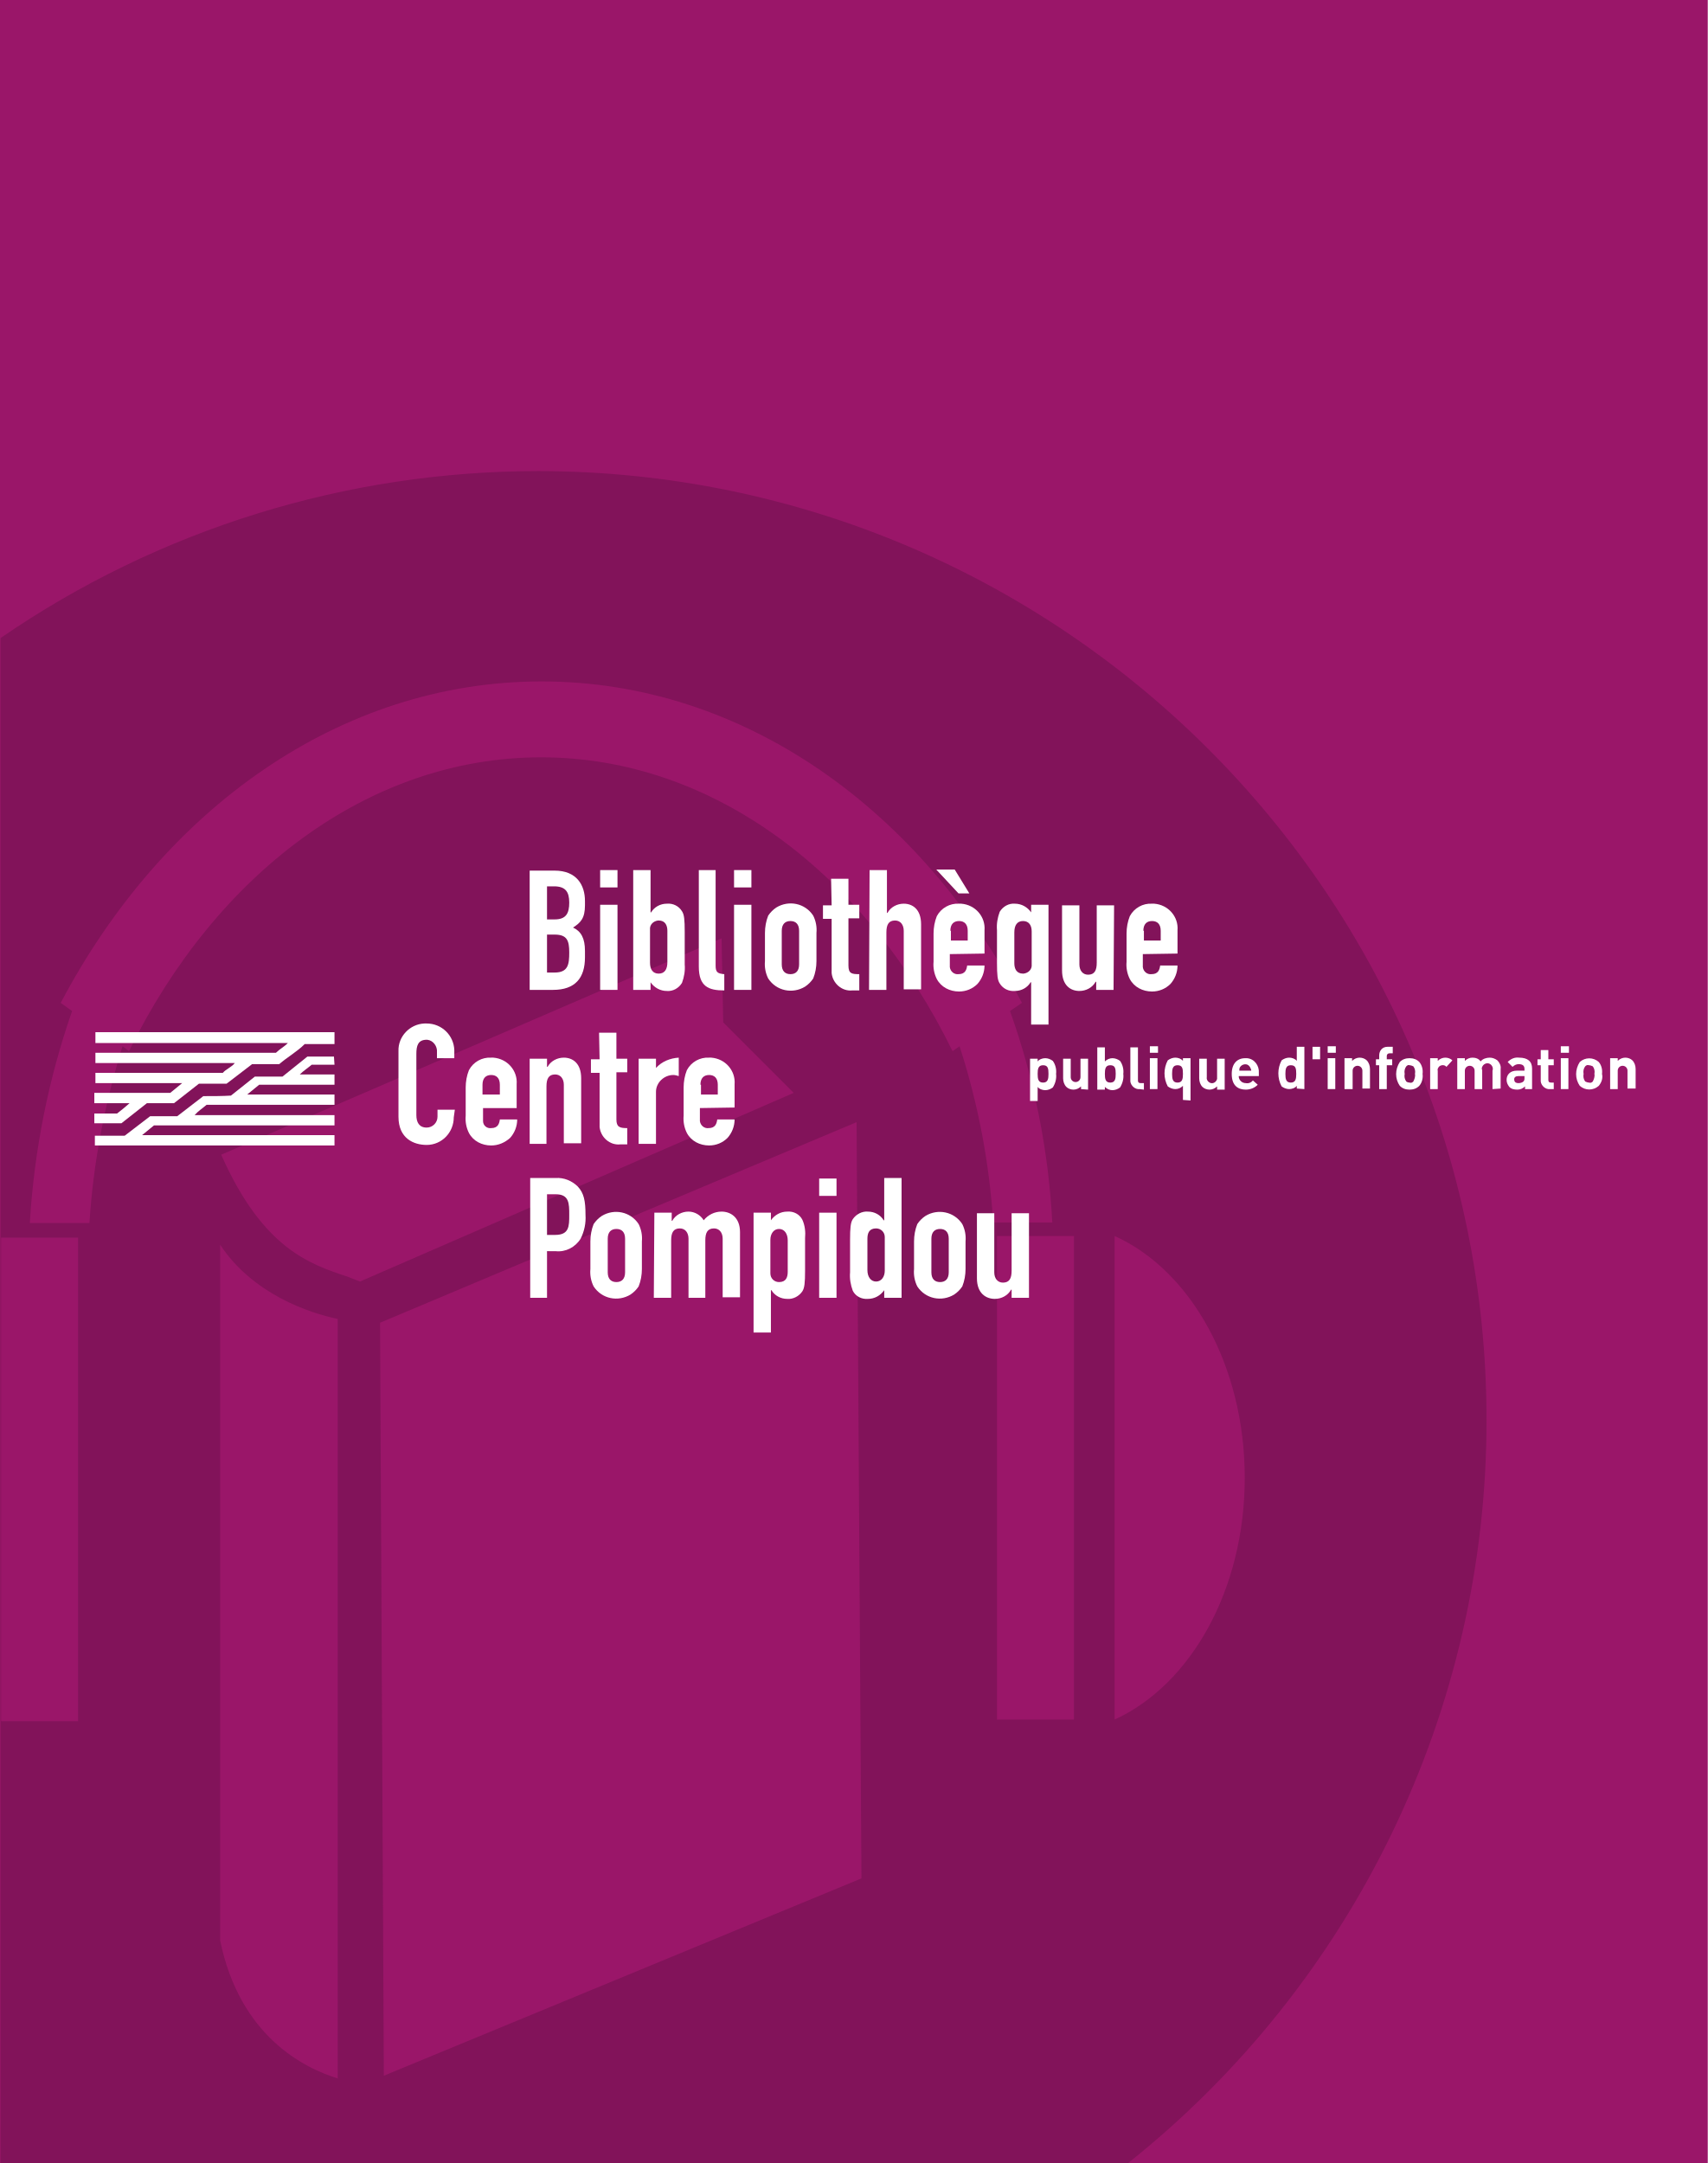
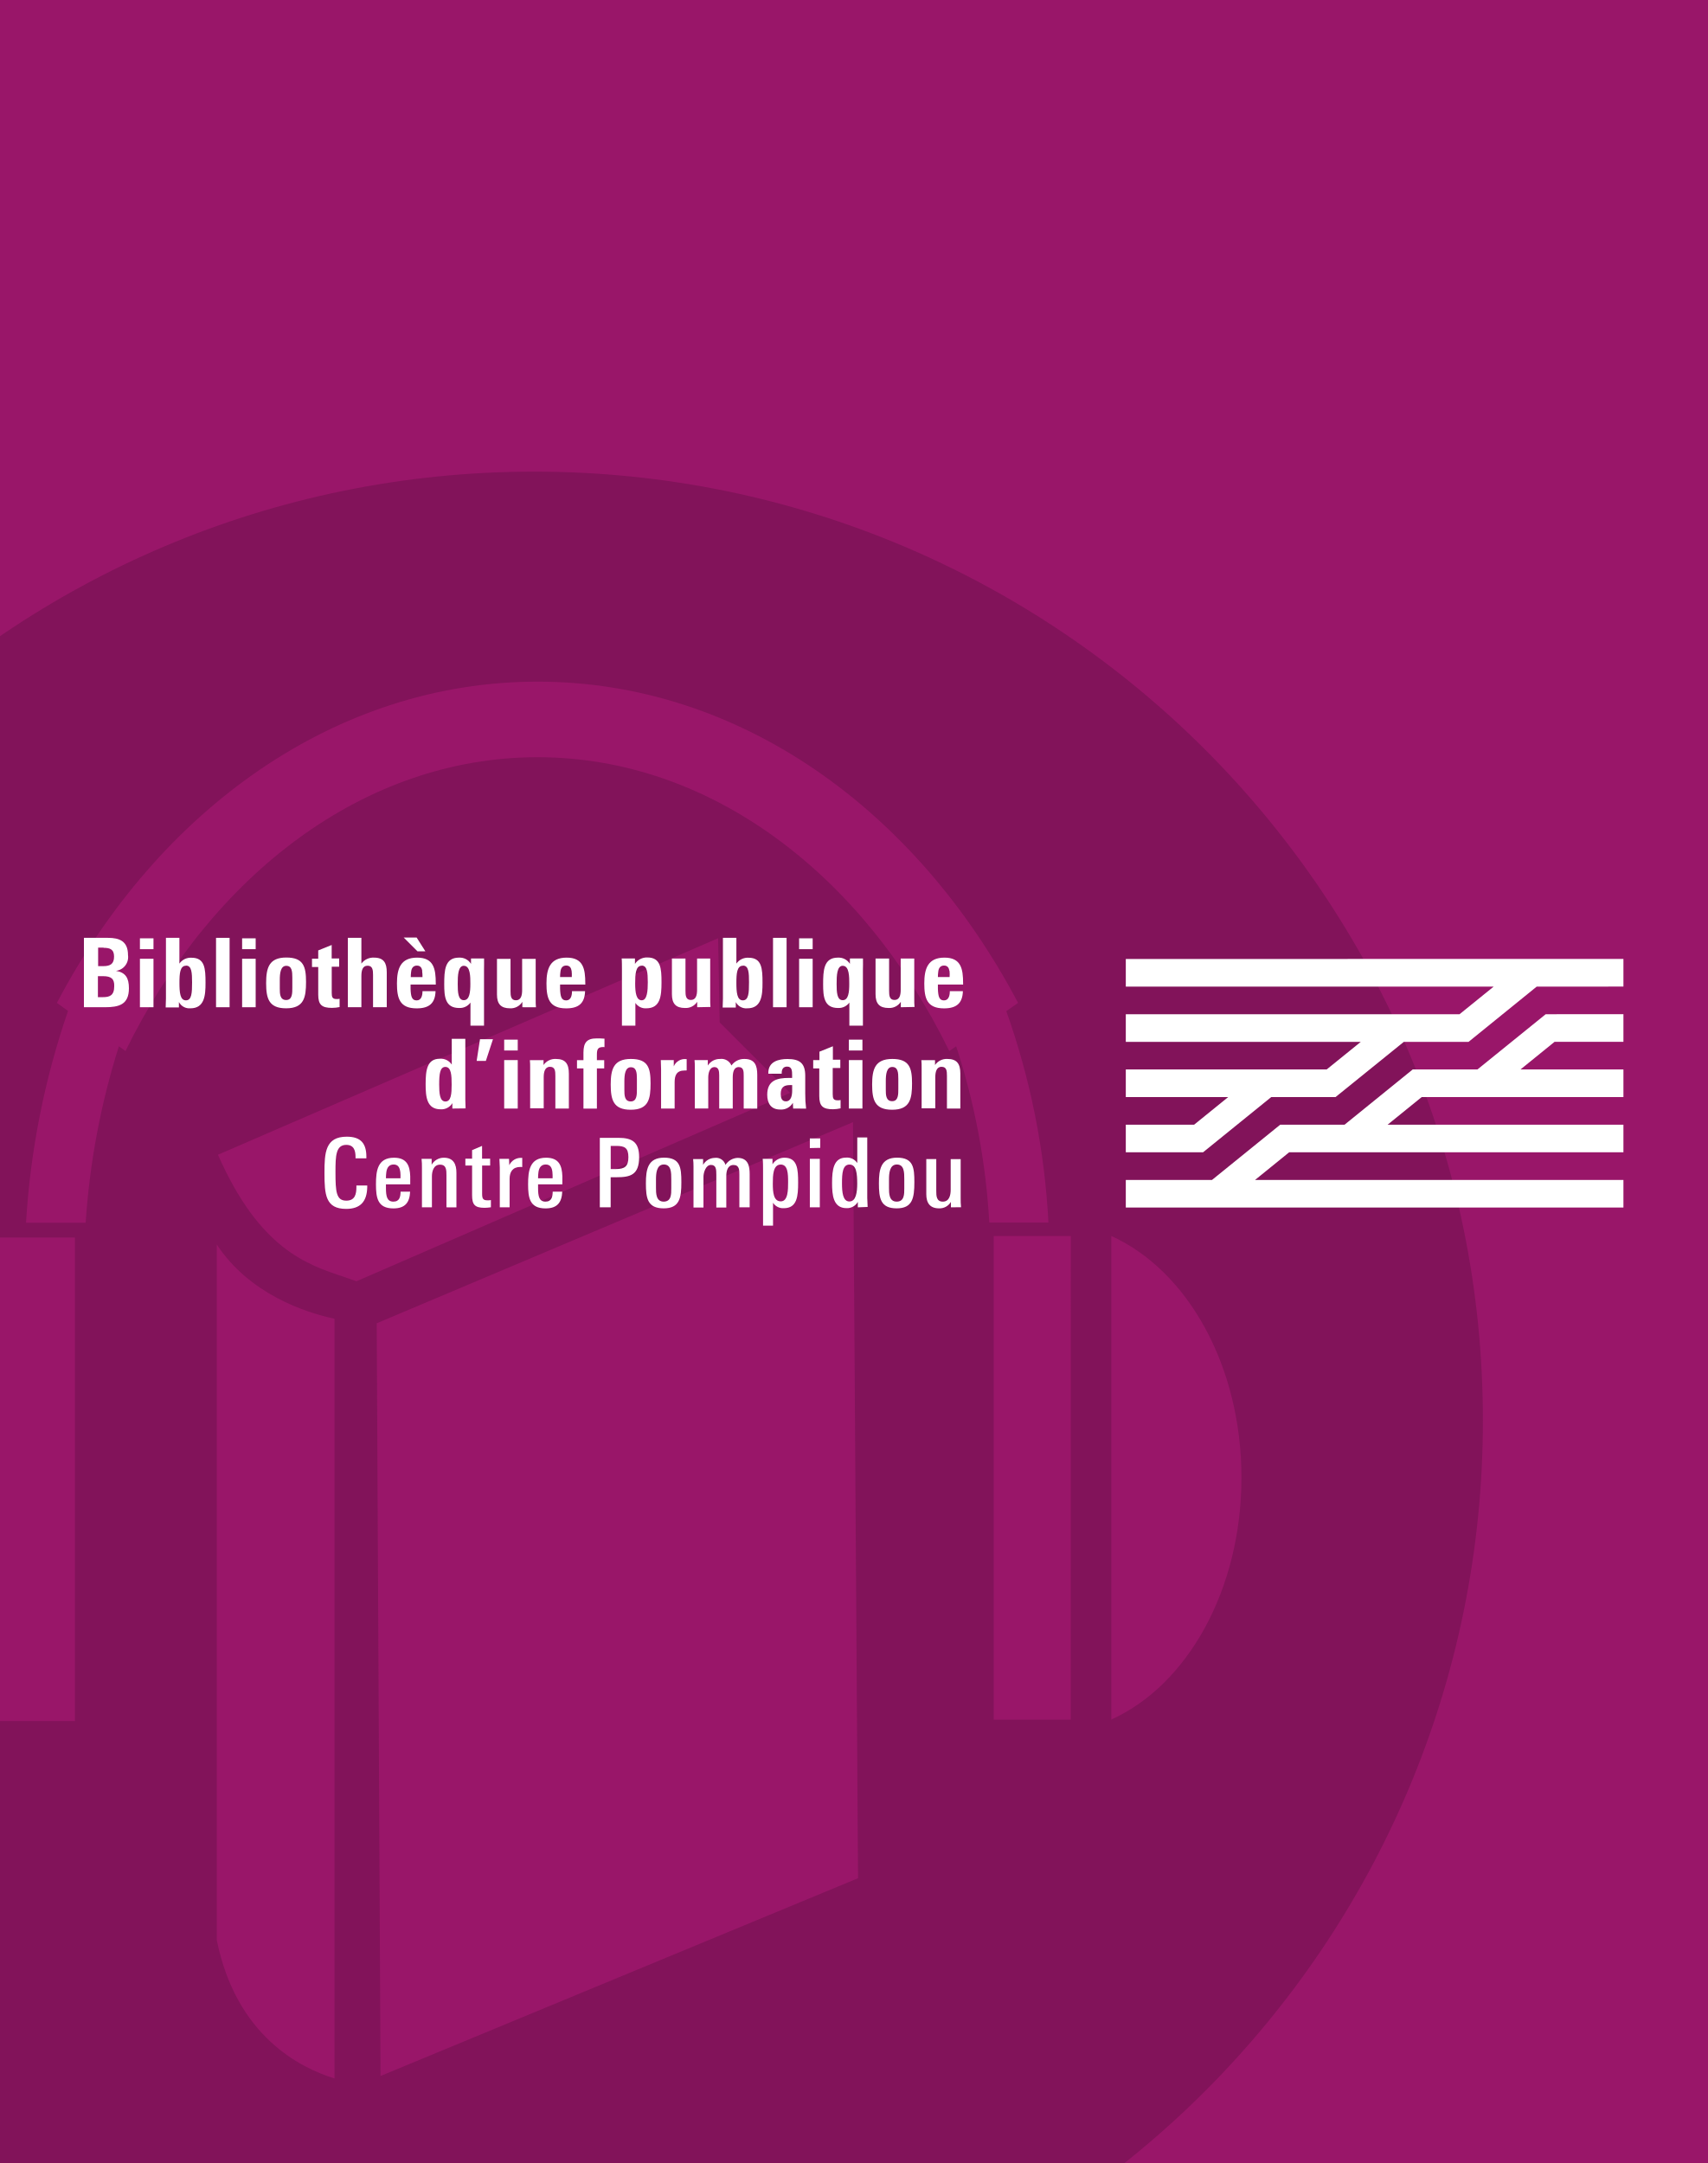
- <svg xmlns="http://www.w3.org/2000/svg" version="1.1" id="Calque_1" x="0px" y="0px" viewBox="0 0 315 399" style="enable-background:new 0 0 315 399;" xml:space="preserve">
-   <style type="text/css">
- 	.st0{fill:#9A1669;}
- 	.st1{fill:none;}
- 	.st2{fill:#82135A;}
- 	.st3{fill:#FFFFFF;}
- </style>
-   <rect y="0" class="st0" width="315" height="399" />
-   <path class="st1" d="M205.6,228v89.2c14-6.3,24-23.9,24-44.6S219.6,234.3,205.6,228z" />
-   <rect x="0.2" y="228.3" class="st1" width="14.2" height="89.2" />
-   <rect x="183.9" y="228" class="st1" width="14.2" height="89.2" />
-   <path class="st1" d="M40.6,229.6v128.3c3.6,17.7,15.5,23.6,21.7,25.5V243.2C57,242.1,46.6,238.7,40.6,229.6z" />
-   <polygon class="st1" points="70.1,244.1 70.8,382.9 158.9,346.5 158,207 " />
-   <path class="st1" d="M186.3,186.5l2.2-1.5c-18.8-35.7-51.4-59.3-88.6-59.3S29.9,149.3,11.1,185l2.1,1.4c-4.3,12.6-7,25.8-7.8,39.1  h11c0.7-11,2.8-22,6.1-32.5l1.2,0.9c15.9-32.5,44-54.2,76-54.2s60.1,21.7,75.9,54.2l1.2-0.9c3.4,10.5,5.5,21.5,6.1,32.5H194  C193.3,212.2,190.7,199.1,186.3,186.5z" />
-   <path class="st1" d="M133.4,188.6l-0.3-15.5L40.8,213c7.7,17.4,16.3,20.2,23.3,22.5l2.3,0.8l80-34.8L133.4,188.6z" />
-   <path class="st2" d="M274.2,262c0-96.6-78.3-175-174.9-175.1c-35.4,0-70,10.7-99.2,30.8V399h208C249.8,365.8,274.2,315.4,274.2,262z   M14.5,317.5H0.2v-89.2h14.2V317.5z M62.3,383.4c-6.2-1.9-18.1-7.8-21.7-25.5V229.6c6,9.1,16.4,12.6,21.7,13.7V383.4z M64.1,235.5  c-6.9-2.3-15.6-5.1-23.3-22.5l92.3-39.9l0.3,15.5l13,13l-80,34.8L64.1,235.5z M70.8,382.9l-0.7-138.9L158,207l0.9,139.5L70.8,382.9z   M177,193l-1.3,0.9c-15.9-32.5-44-54.2-75.9-54.2s-60.1,21.7-76,54.2l-1.2-0.9c-3.3,10.6-5.4,21.5-6.1,32.6h-11  c0.8-13.3,3.4-26.5,7.8-39.1l-2.1-1.5c18.8-35.7,51.5-59.3,88.7-59.3s69.9,23.6,88.6,59.3l-2.2,1.5c4.5,12.6,7.1,25.7,7.8,39h-10.9  C182.5,214.5,180.4,203.5,177,193z M198.1,317.2h-14.2V228h14.2L198.1,317.2z M205.6,317.2V228c14,6.3,24,23.9,24,44.6  S219.6,310.8,205.6,317.2L205.6,317.2z" />
-   <path class="st3" d="M61.7,192.6h-5.5c-1.4,1.4-3.2,2.4-4.7,3.7h-5l-4.7,3.6h-5.1l-4.6,3.6h-5l-4.7,3.7h-5v-1.8h4.2  c0.8-0.6,1.5-1.2,2.3-1.9h-6.5v-1.9h14l2.2-1.8H17.6v-1.9h23.5c0.6-0.7,1.7-1.1,2.2-1.8H17.6v-1.9h33.3c0.7-0.7,1.4-1,2.2-1.8H17.6  v-2h44.1V192.6z" />
-   <path class="st3" d="M61.7,196.4h-4.2c-0.7,0.6-1.5,1.1-2.2,1.8h6.4v1.9H47.8l-2.2,1.8h16.1v1.9H38.1c-0.8,0.7-1.5,1.1-2.2,1.9h25.8  v1.9H28.4l-2.2,1.8h35.5v1.9H17.5v-1.8H23l4.7-3.6h5c1.7-1.3,3.1-2.4,4.8-3.7c1.7,0,3.6,0,5.1-0.1l4.4-3.5h5.1l4.6-3.7h4.9  L61.7,196.4z" />
-   <path class="st3" d="M83.7,206.1c0,2.8-2.2,5.1-5,5.1c-2.4,0-5.2-1.2-5.2-5.2v-12.1c-0.1-2.7,2.1-5,4.8-5.1c0.1,0,0.2,0,0.4,0  c2.8,0,5,2.2,5.1,4.9c0,0.1,0,0.2,0,0.3v1.2h-3.2v-1.1c0.1-1.1-0.7-2.2-1.8-2.3c0,0-0.1,0-0.1,0c-1.6,0-1.9,1.1-1.9,2.6v11.3  c0,1.3,0.5,2.3,1.9,2.3c1.1,0,2-0.9,2-2c0-0.1,0-0.2,0-0.2v-1.1h3.2L83.7,206.1z" />
-   <path class="st3" d="M89,200.1c0-1.2,0.6-1.8,1.6-1.8s1.6,0.6,1.6,1.8v1.8H89V200.1z M95.3,204.3V200c0.2-2.5-1.7-4.7-4.3-4.9  c-0.1,0-0.3,0-0.4,0c-1.7-0.1-3.3,0.8-4.1,2.3c-0.4,1-0.6,2.1-0.6,3.2v5.2c-0.1,1.1,0.1,2.2,0.6,3.2c0.8,1.5,2.4,2.3,4.1,2.3  c1.3,0,2.5-0.5,3.5-1.4c0.8-0.9,1.3-2.1,1.3-3.4h-3.2c-0.1,0.7-0.3,1.6-1.6,1.6c-0.8,0.1-1.5-0.5-1.5-1.3c0-0.1,0-0.2,0-0.3v-2.1  H95.3z" />
-   <path class="st3" d="M97.7,195.3h3.2v1.5h0.1c0.6-1.1,1.8-1.7,3-1.7c1.6,0,3.2,1,3.2,3.8v12H104v-10.8c0-1.1-0.6-1.9-1.6-1.9  c-1.2,0-1.6,0.8-1.6,2.2V211h-3.1V195.3z" />
-   <path class="st3" d="M110.5,190.5h3.2v4.8h2v2.5h-2v8.7c0,1.4,0.6,1.6,2,1.6v3h-1.3c-1.9,0.2-3.6-1.3-3.8-3.2c0-0.2,0-0.3,0-0.5  v-9.5H109v-2.5h1.6L110.5,190.5z" />
-   <path class="st3" d="M117.8,195.3h3.2v1.7c1.1-1.2,2.6-1.8,4.2-1.9v3.4c-0.3-0.1-0.7-0.2-1-0.2c-1.7,0-3.2,1.4-3.2,3.1  c0,0.1,0,0.2,0,0.3v9.3h-3.2L117.8,195.3z" />
-   <path class="st3" d="M129.2,200.1c0-1.2,0.6-1.8,1.6-1.8s1.6,0.6,1.6,1.8v1.8h-3.1V200.1z M135.5,204.3V200c0.2-2.5-1.7-4.7-4.3-4.9  c-0.1,0-0.3,0-0.4,0c-1.7-0.1-3.3,0.8-4.1,2.3c-0.4,1-0.6,2.1-0.6,3.2v5.2c-0.1,1.1,0.1,2.2,0.6,3.2c0.8,1.5,2.4,2.3,4.1,2.3  c1.3,0,2.5-0.5,3.4-1.4c0.8-0.9,1.3-2.1,1.3-3.4h-3.2c-0.1,0.7-0.3,1.6-1.6,1.6c-0.8,0.1-1.5-0.5-1.6-1.3c0-0.1,0-0.2,0-0.3v-2.1  L135.5,204.3z" />
-   <path class="st3" d="M100.9,220.3h1.6c2.5,0,2.5,1.7,2.5,3.8s0,3.7-2.6,3.7h-1.5L100.9,220.3z M97.7,239.4h3.2v-8.6h1.6  c1.8,0.2,3.6-0.7,4.6-2.3c0.7-1.4,1-2.9,0.9-4.4c0-2.6-0.3-4-1.4-5.2c-1.1-1.1-2.6-1.7-4.1-1.6h-4.7V239.4z" />
-   <path class="st3" d="M112.1,228.5c0-1.2,0.6-1.8,1.6-1.8s1.6,0.6,1.6,1.8v6.2c0,1.2-0.6,1.8-1.6,1.8s-1.6-0.6-1.6-1.8V228.5z   M108.9,234.1c-0.1,1.1,0.1,2.2,0.6,3.2c1.5,2.3,4.5,2.9,6.8,1.5c0.6-0.4,1.1-0.9,1.5-1.5c0.4-1,0.6-2.1,0.6-3.2V229  c0.1-1.1-0.1-2.2-0.6-3.2c-1.5-2.3-4.5-2.9-6.8-1.5c-0.6,0.4-1.1,0.9-1.5,1.5c-0.4,1-0.6,2.1-0.6,3.2V234.1z" />
-   <path class="st3" d="M120.7,223.7h3.2v1.5h0.1c0.6-1.1,1.8-1.7,3-1.7c1.1,0,2.2,0.6,2.8,1.6c0.8-1,2-1.6,3.3-1.6  c1.6,0,3.4,1,3.4,3.8v12h-3.2v-10.8c0-1.1-0.6-1.9-1.6-1.9c-1.2,0-1.6,0.8-1.6,2.2v10.6H127v-10.9c0-1.1-0.6-1.9-1.6-1.9  c-1.2,0-1.6,0.8-1.6,2.2v10.6h-3.2L120.7,223.7z" />
-   <path class="st3" d="M145.3,234.6c0,1-0.3,1.9-1.6,1.9c-0.9,0-1.6-0.7-1.6-1.6c0,0,0-0.1,0-0.1v-6.1c0-1.1,0.6-2,1.6-2  s1.6,0.9,1.6,2.1V234.6z M139,245.8h3.2V238h0.1c0.6,1,1.7,1.6,2.9,1.6c1.1,0.1,2.2-0.5,2.8-1.4c0.4-0.6,0.5-1.6,0.5-3.8v-6  c0.1-1.1,0-2.3-0.5-3.4c-0.5-1-1.6-1.6-2.8-1.5c-1.2,0-2.3,0.6-3,1.6v-1.4H139L139,245.8z" />
-   <path class="st3" d="M151.1,223.7h3.2v15.7h-3.2V223.7z M151.1,217.4h3.2v3.2h-3.2V217.4z" />
-   <path class="st3" d="M160,228.5c0-1,0.3-1.9,1.6-1.9c0.9,0,1.6,0.7,1.6,1.6c0,0,0,0.1,0,0.1v6.1c0,1.1-0.6,2-1.6,2s-1.6-0.9-1.6-2.1  V228.5z M163.1,239.4h3.2v-22.1h-3.2v7.8h-0.1c-0.6-1-1.7-1.6-2.9-1.6c-1.1-0.1-2.2,0.5-2.8,1.4c-0.4,0.6-0.5,1.6-0.5,3.8v6  c-0.1,1.2,0.1,2.3,0.5,3.4c0.5,1,1.6,1.6,2.8,1.5c1.2,0,2.3-0.6,3-1.6L163.1,239.4z" />
-   <path class="st3" d="M171.8,228.5c0-1.2,0.6-1.8,1.6-1.8s1.6,0.6,1.6,1.8v6.2c0,1.2-0.6,1.8-1.6,1.8s-1.6-0.6-1.6-1.8V228.5z   M168.6,234.1c-0.1,1.1,0.1,2.2,0.6,3.2c1.5,2.3,4.5,2.9,6.8,1.5c0.6-0.4,1.1-0.9,1.5-1.5c0.4-1,0.6-2.1,0.6-3.2V229  c0.1-1.1-0.1-2.2-0.6-3.2c-1.5-2.3-4.5-2.9-6.8-1.5c-0.6,0.4-1.1,0.9-1.5,1.5c-0.4,1-0.6,2.1-0.6,3.2V234.1z" />
-   <path class="st3" d="M189.8,239.4h-3.2v-1.5h-0.1c-0.6,1.1-1.8,1.7-3,1.7c-1.6,0-3.3-1-3.3-3.8v-12h3.2v10.9c0,1.1,0.6,1.9,1.6,1.9  c1.2,0,1.6-0.8,1.6-2.2v-10.6h3.2L189.8,239.4z" />
-   <path class="st3" d="M100.9,172.4h1.4c2.3,0,2.7,1.1,2.7,3.3s-0.2,3.7-2.7,3.7h-1.4V172.4z M97.7,182.6h4.3c4.1,0,5.9-2.2,5.9-6  v-1.2c0-2.3-0.7-3.6-2.2-4.3c1.4-0.9,2.2-1.7,2.2-4.1v-0.8c0-2.9-1.5-5.6-5.6-5.6h-4.6V182.6z M100.9,163.5h1.3c2.1,0,2.8,1,2.8,3  s-0.6,3.1-2.7,3.1h-1.4L100.9,163.5z" />
-   <path class="st3" d="M110.7,166.9h3.2v15.7h-3.2V166.9z M110.7,160.5h3.2v3.2h-3.2V160.5z" />
-   <path class="st3" d="M123.1,177.5c0,1.3-0.5,2.1-1.6,2.1s-1.6-0.8-1.6-2v-6.1c-0.1-0.9,0.6-1.6,1.5-1.7c0,0,0.1,0,0.1,0  c1.2,0,1.6,0.9,1.6,1.9V177.5z M116.8,182.6h3.2v-1.4c0.7,1,1.8,1.6,3,1.6c1.1,0.1,2.2-0.5,2.8-1.5c0.4-1.1,0.6-2.2,0.5-3.4v-6  c0-2.3-0.1-3.2-0.5-3.8c-0.6-1-1.7-1.5-2.8-1.4c-1.2,0-2.3,0.6-2.9,1.6H120v-7.8h-3.2L116.8,182.6z" />
-   <path class="st3" d="M128.9,160.5h3.1v17.6c0,1.2,0.3,1.5,1.6,1.6v3c-2.9,0-4.7-0.7-4.7-4.4L128.9,160.5z" />
-   <path class="st3" d="M135.4,166.9h3.2v15.7h-3.2V166.9z M135.4,160.5h3.2v3.2h-3.2V160.5z" />
-   <path class="st3" d="M144.2,171.7c0-1.2,0.6-1.8,1.6-1.8s1.6,0.6,1.6,1.8v6.2c0,1.2-0.6,1.8-1.6,1.8s-1.6-0.6-1.6-1.8V171.7z   M141.1,177.3c-0.1,1.1,0.1,2.2,0.6,3.2c1.5,2.3,4.5,2.9,6.8,1.5c0.6-0.4,1.1-0.9,1.5-1.5c0.4-1,0.6-2.1,0.6-3.2v-5.2  c0.1-1.1-0.1-2.2-0.6-3.2c-1.5-2.3-4.5-2.9-6.8-1.5c-0.6,0.4-1.1,0.9-1.5,1.5c-0.4,1-0.6,2.1-0.6,3.2V177.3z" />
-   <path class="st3" d="M153.3,162.1h3.2v4.8h2v2.5h-2v8.7c0,1.5,0.6,1.6,2,1.6v3h-1.3c-1.9,0.2-3.6-1.3-3.8-3.2c0-0.2,0-0.3,0-0.5  v-9.5h-1.6v-2.5h1.6L153.3,162.1z" />
-   <path class="st3" d="M160.4,160.5h3.2v7.9h0.1c0.6-1.1,1.8-1.7,3-1.7c1.6,0,3.2,1,3.2,3.8v12h-3.2v-10.8c0-1.1-0.6-1.9-1.6-1.9  c-1.2,0-1.6,0.8-1.6,2.2v10.6h-3.2L160.4,160.5z" />
-   <path class="st3" d="M175.3,171.7c0-1.2,0.6-1.8,1.6-1.8s1.6,0.6,1.6,1.8v1.8h-3.1V171.7z M176.1,160.4h-3.4l4.1,4.4h2L176.1,160.4z   M181.6,175.9v-4.3c0.2-2.5-1.7-4.7-4.3-4.9c-0.1,0-0.3,0-0.4,0c-1.7-0.1-3.3,0.8-4.1,2.3c-0.4,1-0.6,2.1-0.6,3.2v5.2  c-0.1,1.1,0.1,2.2,0.6,3.2c0.8,1.5,2.4,2.3,4.1,2.3c1.3,0,2.5-0.5,3.4-1.4c0.8-0.9,1.3-2.1,1.3-3.4h-3.2c-0.1,0.7-0.3,1.6-1.6,1.6  c-0.8,0.1-1.5-0.5-1.6-1.3c0-0.1,0-0.2,0-0.3v-2.1L181.6,175.9z" />
-   <path class="st3" d="M187.1,172c0-1.3,0.5-2.1,1.6-2.1s1.6,0.8,1.6,1.9v6.1c0.1,0.9-0.6,1.6-1.5,1.7c0,0-0.1,0-0.1,0  c-1.2,0-1.6-0.9-1.6-1.9V172z M190.2,189h3.2v-22.1h-3.2v1.4c-0.7-1-1.8-1.6-3-1.6c-1.1-0.1-2.2,0.5-2.8,1.5  c-0.4,1.1-0.6,2.2-0.5,3.4v6c0,2.3,0.1,3.2,0.5,3.8c0.6,1,1.7,1.5,2.8,1.4c1.2,0,2.3-0.6,2.9-1.6h0.1L190.2,189z" />
-   <path class="st3" d="M205.4,182.6h-3.2v-1.5h-0.1c-0.6,1.1-1.8,1.7-3,1.7c-1.6,0-3.2-1-3.2-3.8v-12h3.2v10.9c0,1.1,0.6,1.9,1.6,1.9  c1.2,0,1.6-0.8,1.6-2.2v-10.6h3.2L205.4,182.6z" />
-   <path class="st3" d="M210.9,171.7c0-1.2,0.6-1.8,1.6-1.8s1.6,0.6,1.6,1.8v1.8h-3.1V171.7z M217.2,175.9v-4.3  c0.2-2.5-1.7-4.7-4.3-4.9c-0.1,0-0.3,0-0.4,0c-1.7-0.1-3.3,0.8-4.1,2.3c-0.4,1-0.6,2.1-0.6,3.2v5.2c-0.1,1.1,0.1,2.2,0.6,3.2  c0.8,1.5,2.4,2.3,4.1,2.3c1.3,0,2.5-0.5,3.4-1.4c0.8-0.9,1.3-2.1,1.3-3.4H214c-0.1,0.7-0.3,1.6-1.6,1.6c-0.8,0.1-1.5-0.5-1.6-1.3  c0-0.1,0-0.2,0-0.3v-2.1L217.2,175.9z" />
-   <path class="st3" d="M193.4,198.1c0,0.9-0.1,1.6-1,1.6s-1-0.7-1-1.6s0.1-1.6,1-1.6S193.4,197.1,193.4,198.1z M194.8,198.1  c0.1-0.8-0.1-1.7-0.6-2.4c-0.4-0.3-0.9-0.5-1.4-0.5c-0.5,0-1.1,0.2-1.4,0.6v-0.5H190v7.8h1.4v-2.6c0.3,0.4,0.9,0.6,1.4,0.6  c0.5,0,1-0.2,1.4-0.5C194.7,199.8,194.9,198.9,194.8,198.1z" />
-   <path class="st3" d="M199.4,200.9v-0.5c-0.4,0.4-0.9,0.6-1.4,0.6c-0.5,0-1-0.2-1.3-0.5c-0.4-0.4-0.6-1-0.6-1.6v-3.6h1.4v3.4  c0,0.5,0.4,0.9,0.9,0.9s0.9-0.4,0.9-0.9v-3.4h1.4v5.7L199.4,200.9z" />
-   <path class="st3" d="M205.8,198.1c0,0.9-0.1,1.6-1,1.6s-1-0.7-1-1.6s0.1-1.6,1-1.6S205.8,197.1,205.8,198.1z M207.2,198.1  c0.1-0.8-0.1-1.7-0.6-2.4c-0.4-0.3-0.9-0.5-1.4-0.5c-0.5,0-1,0.2-1.4,0.6v-2.6h-1.4v7.8h1.4v-0.5c0.4,0.4,0.9,0.6,1.4,0.6  c0.5,0,1-0.2,1.4-0.5C207.1,199.8,207.3,198.9,207.2,198.1z" />
-   <path class="st3" d="M210.2,200.9c-0.8,0.1-1.6-0.6-1.7-1.4c0-0.1,0-0.1,0-0.2v-6.1h1.4v6.1c0,0.3,0.1,0.5,0.5,0.5h0.6v1.2  L210.2,200.9z" />
-   <path class="st3" d="M212.1,194.2v-1.2h1.5v1.2H212.1z M212.1,200.9v-5.7h1.4v5.7H212.1z" />
-   <path class="st3" d="M218.2,198.1c0,0.9-0.1,1.6-1,1.6s-1-0.7-1-1.6s0.1-1.6,1-1.6S218.2,197.1,218.2,198.1z M219.6,203v-7.8h-1.4  v0.5c-0.3-0.4-0.9-0.6-1.4-0.6c-0.5,0-1,0.2-1.4,0.5c-0.8,1.5-0.8,3.3,0,4.8c0.4,0.3,0.9,0.5,1.4,0.5c0.5,0,1-0.2,1.4-0.6v2.6  L219.6,203z" />
-   <path class="st3" d="M224.5,200.9v-0.5c-0.4,0.4-0.9,0.6-1.4,0.6c-0.5,0-1-0.2-1.3-0.5c-0.4-0.4-0.6-1-0.6-1.6v-3.6h1.4v3.4  c-0.1,0.5,0.3,1,0.8,1.1c0.5,0.1,1-0.3,1.1-0.8c0-0.1,0-0.2,0-0.3v-3.4h1.4v5.7H224.5z" />
-   <path class="st3" d="M230.8,197.5h-2.2c0-0.2,0-0.4,0.1-0.6c0.3-0.5,0.9-0.7,1.4-0.5c0.2,0.1,0.4,0.3,0.5,0.5  C230.7,197.1,230.8,197.3,230.8,197.5z M232.2,198.5v-0.6c0.1-1.3-0.8-2.6-2.2-2.7c-0.1,0-0.2,0-0.3,0c-1.5,0-2.5,1-2.5,2.9  c0,2.3,1.3,2.9,2.6,2.9c0.8,0,1.6-0.3,2.2-0.9l-0.9-0.8c-0.3,0.4-0.8,0.6-1.3,0.5c-0.7,0-1.2-0.5-1.3-1.1c0-0.1,0-0.1,0-0.2  L232.2,198.5z" />
-   <path class="st3" d="M239.1,198.1c0,0.9-0.1,1.6-1,1.6s-1-0.7-1-1.6s0.1-1.6,1-1.6S239.1,197.1,239.1,198.1z M240.6,200.9v-7.8h-1.4  v2.6c-0.3-0.4-0.9-0.6-1.4-0.6c-0.5,0-1,0.2-1.4,0.5c-0.8,1.5-0.8,3.3,0,4.8c0.4,0.3,0.9,0.5,1.4,0.5c0.5,0,1.1-0.2,1.4-0.6v0.5  L240.6,200.9z" />
-   <path class="st3" d="M242.1,195.4v-2.3h1.4v2.3H242.1z" />
-   <path class="st3" d="M244.9,194.2v-1.2h1.5v1.2H244.9z M244.9,200.9v-5.7h1.4v5.7H244.9z" />
-   <path class="st3" d="M251.3,200.9v-3.4c0-0.5-0.4-0.9-0.9-0.9s-0.9,0.4-0.9,0.9l0,0v3.4H248v-5.7h1.4v0.5c0.4-0.4,0.9-0.6,1.4-0.6  c0.5,0,1,0.2,1.3,0.5c0.4,0.4,0.6,1,0.6,1.6v3.6H251.3z" />
-   <path class="st3" d="M255.8,196.5v4.4h-1.4v-4.4h-0.6v-1.1h0.6v-0.7c0-0.9,0.6-1.6,1.5-1.6c0.1,0,0.1,0,0.2,0h0.8v1.2h-0.6  c-0.3,0-0.5,0.2-0.5,0.5v0.6h1v1.1H255.8z" />
-   <path class="st3" d="M261,198.1c0.1,0.5-0.1,1-0.3,1.4c-0.2,0.2-0.4,0.3-0.7,0.2c-0.2,0-0.5-0.1-0.6-0.2c-0.3-0.4-0.4-0.9-0.3-1.4  c-0.1-0.5,0-1,0.3-1.4c0.2-0.2,0.4-0.3,0.6-0.2c0.2,0,0.5,0.1,0.7,0.2C261,197.1,261.1,197.6,261,198.1z M262.4,198.1  c0.1-0.8-0.1-1.6-0.6-2.2c-0.5-0.5-1.1-0.7-1.8-0.7c-0.7,0-1.3,0.2-1.8,0.7c-0.9,1.4-0.9,3.1,0,4.4c0.5,0.5,1.1,0.7,1.8,0.7  c0.7,0,1.3-0.2,1.8-0.7C262.3,199.7,262.5,198.9,262.4,198.1L262.4,198.1z" />
-   <path class="st3" d="M266.8,196.8c-0.3-0.4-0.9-0.4-1.3-0.1c-0.2,0.2-0.4,0.5-0.3,0.8v3.4h-1.4v-5.7h1.4v0.5  c0.4-0.4,0.9-0.6,1.4-0.6c0.5,0,1,0.2,1.3,0.5L266.8,196.8z" />
-   <path class="st3" d="M275.3,200.9v-3.4c0.2-0.5-0.1-1.1-0.6-1.3c-0.5-0.2-1.1,0.1-1.3,0.6c-0.1,0.2-0.1,0.4,0,0.6v3.5H272v-3.4  c0-0.5-0.4-0.9-0.9-0.9s-0.9,0.4-0.9,0.9l0,0v3.4h-1.4v-5.7h1.4v0.5c0.4-0.4,0.9-0.6,1.4-0.6c0.6,0,1.2,0.2,1.5,0.7  c0.4-0.5,1.1-0.7,1.7-0.7c0.5,0,1,0.2,1.4,0.5c0.4,0.4,0.7,1,0.6,1.6v3.6L275.3,200.9z" />
-   <path class="st3" d="M281.2,198.8c0,0.3,0,0.5-0.2,0.7c-0.2,0.2-0.6,0.3-0.9,0.3c-0.6,0-0.8-0.3-0.8-0.7s0.3-0.6,0.8-0.6h1.1V198.8z   M282.6,200.9v-3.8c0-1.3-0.8-2-2.4-2c-0.8-0.1-1.5,0.2-2.1,0.8l0.9,0.9c0.3-0.3,0.7-0.5,1.1-0.5c0.8,0,1.1,0.3,1.1,0.9v0.3h-1.4  c-1.3,0-1.9,0.8-1.9,1.7c0,0.5,0.2,0.9,0.5,1.3c0.4,0.4,0.9,0.5,1.5,0.5c0.5,0,1-0.2,1.4-0.6v0.5L282.6,200.9z" />
-   <path class="st3" d="M285.9,200.9c-0.8,0.1-1.6-0.6-1.7-1.4c0-0.1,0-0.1,0-0.2v-2.8h-0.6v-1.1h0.6v-1.7h1.4v1.7h1v1.1h-1v2.7  c0,0.3,0.1,0.5,0.5,0.5h0.5v1.2L285.9,200.9z" />
-   <path class="st3" d="M287.9,194.2v-1.2h1.5v1.2H287.9z M287.9,200.9v-5.7h1.4v5.7H287.9z" />
-   <path class="st3" d="M294.1,198.1c0.1,0.5-0.1,1-0.3,1.4c-0.2,0.2-0.4,0.3-0.7,0.2c-0.2,0-0.5-0.1-0.7-0.2c-0.3-0.4-0.4-0.9-0.3-1.4  c-0.1-0.5,0-1,0.3-1.4c0.2-0.2,0.4-0.3,0.7-0.2c0.2,0,0.5,0.1,0.7,0.2C294.1,197.1,294.2,197.6,294.1,198.1z M295.5,198.1  c0.1-0.8-0.1-1.6-0.6-2.2c-1-0.9-2.5-0.9-3.5,0c-0.9,1.4-0.9,3.1,0,4.4c1,0.9,2.5,0.9,3.5,0C295.4,199.7,295.7,198.9,295.5,198.1z" />
-   <path class="st3" d="M300.2,200.9v-3.4c0-0.5-0.4-0.9-0.9-0.9s-0.9,0.4-0.9,0.9l0,0v3.4h-1.4v-5.7h1.4v0.5c0.4-0.4,0.9-0.6,1.4-0.6  c0.5,0,1,0.2,1.3,0.5c0.4,0.4,0.6,1,0.6,1.6v3.6H300.2z" />
+ <svg xmlns="http://www.w3.org/2000/svg" width="315" height="399" viewBox="0 0 315 399">
+   <rect x="-88.69" y="-21.69" width="445.48" height="458.28" fill="#991669" />
+   <path d="M98.53,87a175,175,0,1,0,0,350c96.66,0,175-78.34,175-175A175,175,0,0,0,98.53,87ZM-7.88,317.48c-14-6.33-24.07-23.89-24.07-44.59s10.08-38.26,24.07-44.61Zm21.7,0H-.41v-89.2H13.82ZM61.7,383.4c-6.24-1.91-18.12-7.77-21.71-25.51V229.57c6,9.14,16.35,12.56,21.71,13.69Zm1.78-147.85c-6.94-2.3-15.6-5.14-23.28-22.54l92.26-39.94.29,15.53,13,13-80,34.75Zm6.71,147.4-.7-138.85L157.34,207l.93,139.47ZM176.37,193l-1.27.88c-15.85-32.48-44-54.2-75.95-54.2s-60.12,21.72-76,54.2L21.93,193a138,138,0,0,0-6.13,32.56h-11a147.16,147.16,0,0,1,7.75-39.08L10.49,185c18.78-35.66,51.45-59.26,88.66-59.26S169,149.33,187.79,185l-2.17,1.52a137.62,137.62,0,0,1,7.77,39H182.48A127.71,127.71,0,0,0,176.37,193Zm21.14,124.22H183.3V228h14.22Zm7.48,0V228c14,6.33,24,23.87,24,44.57S219,310.86,205,317.19Z" fill="#82135a" />
+   <path d="M314.93,399H-.07V0h315Z" fill="none" />
+   <polygon points="299.45 176.89 207.66 176.9 207.66 182 275.51 182 269.22 187.09 207.66 187.09 207.66 192.19 251 192.19 244.71 197.28 207.66 197.28 207.66 202.37 226.55 202.37 220.26 207.47 207.66 207.47 207.66 212.56 221.91 212.56 234.49 202.37 246.35 202.37 258.94 192.19 270.88 192.19 283.45 182 299.45 181.99 299.45 176.89" fill="#fff" />
+   <polygon points="299.45 217.66 231.5 217.66 237.79 212.56 299.45 212.56 299.45 207.47 255.95 207.47 262.24 202.37 299.45 202.37 299.45 197.28 280.46 197.28 286.75 192.18 299.45 192.18 299.45 187.08 285.11 187.09 272.52 197.28 260.58 197.28 248.01 207.47 236.14 207.47 223.56 217.66 207.66 217.66 207.66 222.75 299.45 222.75 299.45 217.66" fill="#fff" />
+   <path d="M19.33,185.8H15.48V173H19.9c2.13,0,3.71.6,3.71,3.18a2.56,2.56,0,0,1-2.22,2.91c1.79.3,2.39,1.33,2.39,3.21C23.78,185.34,21.92,185.8,19.33,185.8Zm-.23-11h-1v3.42l.94,0c1.29,0,2-.39,2-1.77S20.22,174.84,19.1,174.84ZM19,180.07h-.94v3.87H19c1.17,0,2.07-.27,2.07-2C21.12,180.55,20.5,180.07,19,180.07Z" fill="#fff" />
+   <path d="M25.81,175.09v-2h2.5v2Zm0,10.71v-8.94h2.5v8.94Z" fill="#fff" />
+   <path d="M35.12,186A2.18,2.18,0,0,1,33,184.84v1H30.56c0-.09.05-1.56.05-1.65V173h2.48v4.75a2.55,2.55,0,0,1,2.25-1.08c2.45,0,2.57,2,2.57,4.61C37.92,183.67,37.71,186,35.12,186Zm-.8-7.86c-1.12,0-1.22,1.42-1.22,3.16s.11,3.23,1.19,3.23,1.14-1.38,1.14-3.33C35.42,179.49,35.38,178.12,34.32,178.12Z" fill="#fff" />
+   <path d="M39.85,185.8V173h2.5V185.8Z" fill="#fff" />
+   <path d="M44.66,175.09v-2h2.5v2Zm0,10.71v-8.94h2.5v8.94Z" fill="#fff" />
+   <path d="M52.78,186c-3.21,0-3.69-1.83-3.69-4.65s.53-4.72,3.72-4.72,3.64,1.7,3.64,4.51S56.1,186,52.78,186Zm1.14-5.66c0-1.15-.07-2.18-1.12-2.18s-1.19,1.4-1.19,2.57v1.63c0,.89,0,2.11,1.17,2.11s1.14-1.29,1.14-2.32Z" fill="#fff" />
+   <path d="M61.24,185.92c-1.88,0-2.54-.57-2.54-2.43v-5.11H57.55v-1.53H58.7v-1.53l2.48-1v2.48h1.38v1.53H61.19v4.82c0,.78.12,1.14.9,1.14.2,0,.35,0,.55-.05v1.53A6.93,6.93,0,0,1,61.24,185.92Z" fill="#fff" />
+   <path d="M68.81,185.8v-5.94c0-.85-.05-1.72-1-1.72s-1.15.9-1.15,1.9v5.76h-2.5V173h2.5v4.75A2.71,2.71,0,0,1,69,176.65c1.81,0,2.34,1,2.34,2.71v6.44Z" fill="#fff" />
+   <path d="M75.73,181.61c0,.07,0,.73,0,.78.05,1.45.25,2.15,1.12,2.15s1.08-.89,1.08-1.7h2.41c-.07,2.22-1.17,3.17-3.48,3.17-3.17,0-3.64-1.9-3.64-4.61s.66-4.75,3.72-4.75,3.44,2.06,3.44,4.74v.23ZM77,175.48l-2.54-2.54h2.39l1.61,2.54Zm.9,3.64c-.09-.57-.34-1-1-1s-1,.46-1.06,1.12a6.49,6.49,0,0,0-.07,1h2.16A6.48,6.48,0,0,0,77.86,179.11Z" fill="#fff" />
+   <path d="M89.28,178.9v10.3h-2.5v-4.26a2.41,2.41,0,0,1-2.09,1c-2.59,0-2.75-2.13-2.75-4.36,0-2.54.09-4.93,2.71-4.93a2.44,2.44,0,0,1,2.23,1.15l0-1h2.41C89.31,177,89.28,178.79,89.28,178.9Zm-3.71-.75c-1.1,0-1.14,1.86-1.14,3.35s.05,3,1.12,3,1.21-1.49,1.21-3C86.76,180.23,86.78,178.16,85.57,178.16Z" fill="#fff" />
+   <path d="M96.35,185.8l0-1A2.5,2.5,0,0,1,94.08,186c-1.68,0-2.41-.8-2.41-2.54v-6.58h2.5v5.94c0,.85.05,1.7,1,1.7s1.14-.94,1.14-1.84v-5.8h2.5v7.48c0,.43,0,1.06.05,1.45Z" fill="#fff" />
+   <path d="M103.31,181.61c0,.07,0,.73,0,.78.05,1.45.25,2.15,1.12,2.15s1.08-.89,1.08-1.7h2.41c-.07,2.22-1.17,3.17-3.48,3.17-3.17,0-3.64-1.9-3.64-4.61s.66-4.75,3.72-4.75,3.44,2.06,3.44,4.74v.23Zm2.13-2.5c-.09-.57-.34-1-1-1s-1,.46-1.06,1.12a6.49,6.49,0,0,0-.07,1h2.16A6.47,6.47,0,0,0,105.44,179.11Z" fill="#fff" />
+   <path d="M119.2,186a2.22,2.22,0,0,1-2-1v4.2h-2.48V178.81c0-.11,0-1.84-.05-2h2.45l0,1a2.6,2.6,0,0,1,2.29-1.19c2.47,0,2.61,2,2.61,4.59S121.79,186,119.2,186Zm-.83-7.86c-1.14,0-1.21,1.6-1.21,3.28s.2,3.1,1.21,3.1,1.12-1.77,1.12-3.33C119.48,179.42,119.39,178.12,118.36,178.12Z" fill="#fff" />
+   <path d="M128.6,185.8l0-1a2.5,2.5,0,0,1-2.25,1.14c-1.68,0-2.41-.8-2.41-2.54v-6.58h2.5v5.94c0,.85.05,1.7,1,1.7s1.14-.94,1.14-1.84v-5.8H131v7.48c0,.43,0,1.06.05,1.45Z" fill="#fff" />
+   <path d="M137.85,186a2.18,2.18,0,0,1-2.13-1.14v1H133.3c0-.09.05-1.56.05-1.65V173h2.48v4.75a2.55,2.55,0,0,1,2.25-1.08c2.45,0,2.57,2,2.57,4.61C140.66,183.67,140.44,186,137.85,186Zm-.8-7.86c-1.12,0-1.22,1.42-1.22,3.16s.11,3.23,1.19,3.23,1.14-1.38,1.14-3.33C138.16,179.49,138.12,178.12,137.06,178.12Z" fill="#fff" />
+   <path d="M142.59,185.8V173h2.5V185.8Z" fill="#fff" />
+   <path d="M147.4,175.09v-2h2.5v2Zm0,10.71v-8.94h2.5v8.94Z" fill="#fff" />
+   <path d="M159.17,178.9v10.3h-2.5v-4.26a2.41,2.41,0,0,1-2.09,1c-2.59,0-2.75-2.13-2.75-4.36,0-2.54.09-4.93,2.71-4.93a2.44,2.44,0,0,1,2.23,1.15l0-1h2.41C159.21,177,159.17,178.79,159.17,178.9Zm-3.71-.75c-1.1,0-1.14,1.86-1.14,3.35s.05,3,1.12,3,1.21-1.49,1.21-3C156.65,180.23,156.67,178.16,155.46,178.16Z" fill="#fff" />
+   <path d="M166.16,185.8l0-1a2.5,2.5,0,0,1-2.25,1.14c-1.68,0-2.41-.8-2.41-2.54v-6.58H164v5.94c0,.85.05,1.7,1,1.7s1.14-.94,1.14-1.84v-5.8h2.5v7.48c0,.43,0,1.06.05,1.45Z" fill="#fff" />
+   <path d="M173,181.61c0,.07,0,.73,0,.78.05,1.45.25,2.15,1.12,2.15s1.08-.89,1.08-1.7h2.41c-.07,2.22-1.17,3.17-3.48,3.17-3.18,0-3.64-1.9-3.64-4.61s.66-4.75,3.72-4.75,3.44,2.06,3.44,4.74v.23Zm2.13-2.5c-.09-.57-.34-1-1-1s-1,.46-1.06,1.12a6.51,6.51,0,0,0-.07,1h2.16A6.5,6.5,0,0,0,175.15,179.11Z" fill="#fff" />
+   <path d="M83.44,204.49v-1a2.34,2.34,0,0,1-2.15,1.14c-2.57,0-2.78-2.27-2.78-4.63,0-2.64.27-4.7,2.64-4.7a2.41,2.41,0,0,1,2.18,1.08v-4.75h2.5v11.16c0,.09.05,1.58.05,1.67Zm-1.29-7.68c-1,0-1.14,1.31-1.14,3.26,0,1.56.09,3.12,1.15,3.12s1.15-1.45,1.15-3.12S83.25,196.81,82.15,196.81Z" fill="#fff" />
+   <path d="M89.62,195.7h-1.7l.62-4h2.39Z" fill="#fff" />
+   <path d="M93,193.78v-2h2.5v2Zm0,10.71v-8.94h2.5v8.94Z" fill="#fff" />
+   <path d="M102.44,204.49v-6c0-.94-.05-1.7-1-1.7s-1.15,1-1.15,1.93v5.73h-2.5V197a13,13,0,0,0-.05-1.44h2.52l0,.9a2.6,2.6,0,0,1,2.29-1.12c1.74,0,2.38.89,2.38,2.71v6.44Z" fill="#fff" />
+   <path d="M111.29,193.14c-1,0-1.19.39-1.19,1.42v1h1.35v1.53H110.1v7.41h-2.48v-7.41h-1.19v-1.53h1.19v-1.4c0-1.83.64-2.61,2.41-2.61.46,0,1,0,1.47.05v1.56A.86.86,0,0,0,111.29,193.14Z" fill="#fff" />
+   <path d="M116.34,204.71c-3.21,0-3.69-1.83-3.69-4.65s.53-4.72,3.72-4.72S120,197,120,199.85,119.66,204.71,116.34,204.71Zm1.14-5.66c0-1.15-.07-2.18-1.12-2.18s-1.19,1.4-1.19,2.57v1.63c0,.89,0,2.11,1.17,2.11s1.14-1.29,1.14-2.32Z" fill="#fff" />
+   <path d="M126.27,197.47c-1.45,0-1.83.87-1.83,2.16v4.86h-2.5v-7.25c0-.09-.05-1.6-.05-1.69h2.39l0,1.15a2.22,2.22,0,0,1,2.29-1.33l.09,0v2.09A2.36,2.36,0,0,0,126.27,197.47Z" fill="#fff" />
+   <path d="M137.18,204.49v-6c0-.83,0-1.65-.92-1.65s-1.1,1-1.1,1.9v5.75h-2.5v-6.14c0-.76-.09-1.51-.9-1.51s-1.12,1-1.12,1.93v5.71h-2.48v-7.64a10.42,10.42,0,0,0-.05-1.29h2.45l0,1a2.61,2.61,0,0,1,2.25-1.21,2,2,0,0,1,2.11,1.21,2.83,2.83,0,0,1,2.38-1.21c1.9,0,2.38,1.15,2.38,2.93v6.23Z" fill="#fff" />
+   <path d="M146.3,204.49l-.05-1.06a2.48,2.48,0,0,1-2.34,1.24c-1.68,0-2.39-1.12-2.39-2.73,0-2.66,1.84-3.1,4-3.1h.59v-.48c0-.76,0-1.61-.92-1.61-.71,0-1,.5-1,1.15v.16h-2.47v-.16c0-2.09,1.92-2.55,3.53-2.55,2.31,0,3.28.82,3.28,3.09v3.26a21,21,0,0,0,.16,2.8Zm-.18-4.33h-.39c-1.19,0-1.72.46-1.72,1.65,0,.67.18,1.35.94,1.35,1,0,1.17-1.12,1.17-2Z" fill="#fff" />
+   <path d="M153.66,204.62c-1.88,0-2.54-.57-2.54-2.43v-5.11H150v-1.53h1.15V194l2.48-1v2.48H155v1.53H153.6v4.82c0,.78.12,1.14.9,1.14.2,0,.35,0,.55-.05v1.53A6.93,6.93,0,0,1,153.66,204.62Z" fill="#fff" />
+   <path d="M156.58,193.78v-2h2.5v2Zm0,10.71v-8.94h2.5v8.94Z" fill="#fff" />
+   <path d="M164.56,204.71c-3.21,0-3.69-1.83-3.69-4.65s.53-4.72,3.72-4.72,3.64,1.7,3.64,4.51S167.88,204.71,164.56,204.71ZM165.7,199c0-1.15-.07-2.18-1.12-2.18s-1.19,1.4-1.19,2.57v1.63c0,.89,0,2.11,1.17,2.11s1.14-1.29,1.14-2.32Z" fill="#fff" />
+   <path d="M174.67,204.49v-6c0-.94-.05-1.7-1-1.7s-1.15,1-1.15,1.93v5.73H170V197a13,13,0,0,0-.05-1.44h2.52l0,.9a2.6,2.6,0,0,1,2.29-1.12c1.74,0,2.38.89,2.38,2.71v6.44Z" fill="#fff" />
+   <path d="M63.85,223c-3.8,0-4-2.61-4-6.65,0-3.69.14-6.67,4.11-6.67,2.61,0,3.62,1.26,3.62,3.71v.28h-2v-.23c0-1.08-.23-2.25-1.7-2.25-1.93,0-2,2-2,5,0,3.67.14,5.29,2,5.29,1.63,0,1.86-1.24,1.86-2.52v-.28h2V219C67.68,221.66,66.46,223,63.85,223Z" fill="#fff" />
+   <path d="M71.19,218.47v.71c0,1.51.21,2.48,1.37,2.48s1.31-.92,1.33-1.84h1.76c-.09,2-.92,3.09-3.09,3.09-2.94,0-3.21-2-3.21-4.45s.27-4.9,3.32-4.9c2.43,0,2.93,1.53,3,3.42,0,.48,0,1,0,1.49Zm2.64-2.31c-.09-.74-.37-1.35-1.22-1.35s-1.24.59-1.35,1.42a7.57,7.57,0,0,0-.07,1.12h2.68A8.84,8.84,0,0,0,73.84,216.16Z" fill="#fff" />
+   <path d="M82.35,222.71v-5.87c0-1,0-2-1.19-2s-1.49,1.26-1.49,2.16v5.71H77.83v-7.25c0-.57,0-1.12-.07-1.69h1.86v1.08a2.58,2.58,0,0,1,2.25-1.29c1.79,0,2.32,1.21,2.32,2.77v6.39Z" fill="#fff" />
+   <path d="M89.37,222.8c-1.81,0-2.29-.6-2.29-2.34V215H85.84v-1.26h1.24v-1.58l1.84-.78v2.36h1.49V215H88.93v5.2c0,.9.16,1.22,1,1.22.2,0,.41,0,.62-.05v1.33A7.94,7.94,0,0,1,89.37,222.8Z" fill="#fff" />
+   <path d="M96,215.26c-1.42,0-2,.89-2,2.2v5.25H92.19v-7.33c0-.23-.05-1.38-.07-1.61h1.77l.05,1.17a2.34,2.34,0,0,1,2.27-1.35l.12,0v1.69A2.16,2.16,0,0,0,96,215.26Z" fill="#fff" />
+   <path d="M99.25,218.47v.71c0,1.51.21,2.48,1.37,2.48s1.31-.92,1.33-1.84h1.76c-.09,2-.92,3.09-3.09,3.09-2.94,0-3.21-2-3.21-4.45s.27-4.9,3.32-4.9c2.43,0,2.93,1.53,3,3.42,0,.48,0,1,0,1.49Zm2.64-2.31c-.09-.74-.37-1.35-1.22-1.35s-1.24.59-1.35,1.42a7.57,7.57,0,0,0-.07,1.12h2.68A8.84,8.84,0,0,0,101.89,216.16Z" fill="#fff" />
+   <path d="M113.72,217.16h-1.08v5.55h-2V209.89h3.42c2.59,0,3.83.82,3.83,3.55C117.9,216.77,116.22,217.16,113.72,217.16Zm-.07-5.78h-1v4.27h.92c1.65,0,2.34-.46,2.34-2.2S115.19,211.38,113.65,211.38Z" fill="#fff" />
+   <path d="M122.42,222.9c-3,0-3.28-1.88-3.28-4.63,0-2.54.35-4.72,3.35-4.72s3.19,1.84,3.19,4.51C125.69,221,125.35,222.9,122.42,222.9Zm1.4-5.36c0-1.24,0-2.73-1.37-2.73s-1.45,1.72-1.45,2.77v1.54c0,1,0,2.54,1.42,2.54s1.4-1.4,1.4-2.45Z" fill="#fff" />
+   <path d="M136.38,222.71v-6c0-.87,0-1.81-1.08-1.81s-1.33,1.12-1.33,2v5.85h-1.84v-6.07c0-1-.05-1.79-1-1.79s-1.37,1.42-1.37,2.18v5.68h-1.84v-7.57a11.77,11.77,0,0,0-.07-1.37h1.84v1.06a2.53,2.53,0,0,1,2.13-1.28,1.81,1.81,0,0,1,2,1.29,2.8,2.8,0,0,1,2.23-1.29c2,0,2.23,1.6,2.23,3v6.12Z" fill="#fff" />
+   <path d="M144.59,222.87a2.2,2.2,0,0,1-2-1v4.22h-1.84V215.86c0-.3,0-1.79-.07-2.09h1.81l0,1a2.57,2.57,0,0,1,2.23-1.21c2.39,0,2.5,2.16,2.5,4.58S147.08,222.87,144.59,222.87Zm-.57-8.05c-1.44,0-1.47,2-1.47,3.53s.11,3.26,1.47,3.26,1.35-2.2,1.35-3.55C145.37,216.47,145.32,214.82,144,214.82Z" fill="#fff" />
+   <path d="M149.38,211.78V210h1.92v1.74Zm0,10.93v-8.94h1.84v8.94Z" fill="#fff" />
+   <path d="M158.23,222.71l0-1a2.27,2.27,0,0,1-2.09,1.15c-2.45,0-2.66-2.39-2.66-4.65,0-2.43.28-4.67,2.57-4.67a2.26,2.26,0,0,1,2.08,1v-4.72h1.84v11.17c0,.25.05,1.4.07,1.65Zm-1.54-7.89c-1.29,0-1.38,1.68-1.38,3.46,0,1.61.14,3.35,1.37,3.35s1.44-1.74,1.44-3.3C158.11,216.55,158,214.82,156.69,214.82Z" fill="#fff" />
+   <path d="M165.4,222.9c-3,0-3.28-1.88-3.28-4.63,0-2.54.35-4.72,3.35-4.72s3.19,1.84,3.19,4.51C168.66,221,168.32,222.9,165.4,222.9Zm1.4-5.36c0-1.24,0-2.73-1.37-2.73s-1.45,1.72-1.45,2.77v1.54c0,1,0,2.54,1.42,2.54s1.4-1.4,1.4-2.45Z" fill="#fff" />
+   <path d="M175.4,222.71l0-1a2.42,2.42,0,0,1-2.18,1.19c-1.69,0-2.36-1-2.36-2.62v-6.47h1.84v5.85c0,.89,0,2,1.21,2s1.45-1.22,1.45-2.2v-5.64h1.84V221c0,.62,0,1.1.07,1.69Z" fill="#fff" />
</svg>
